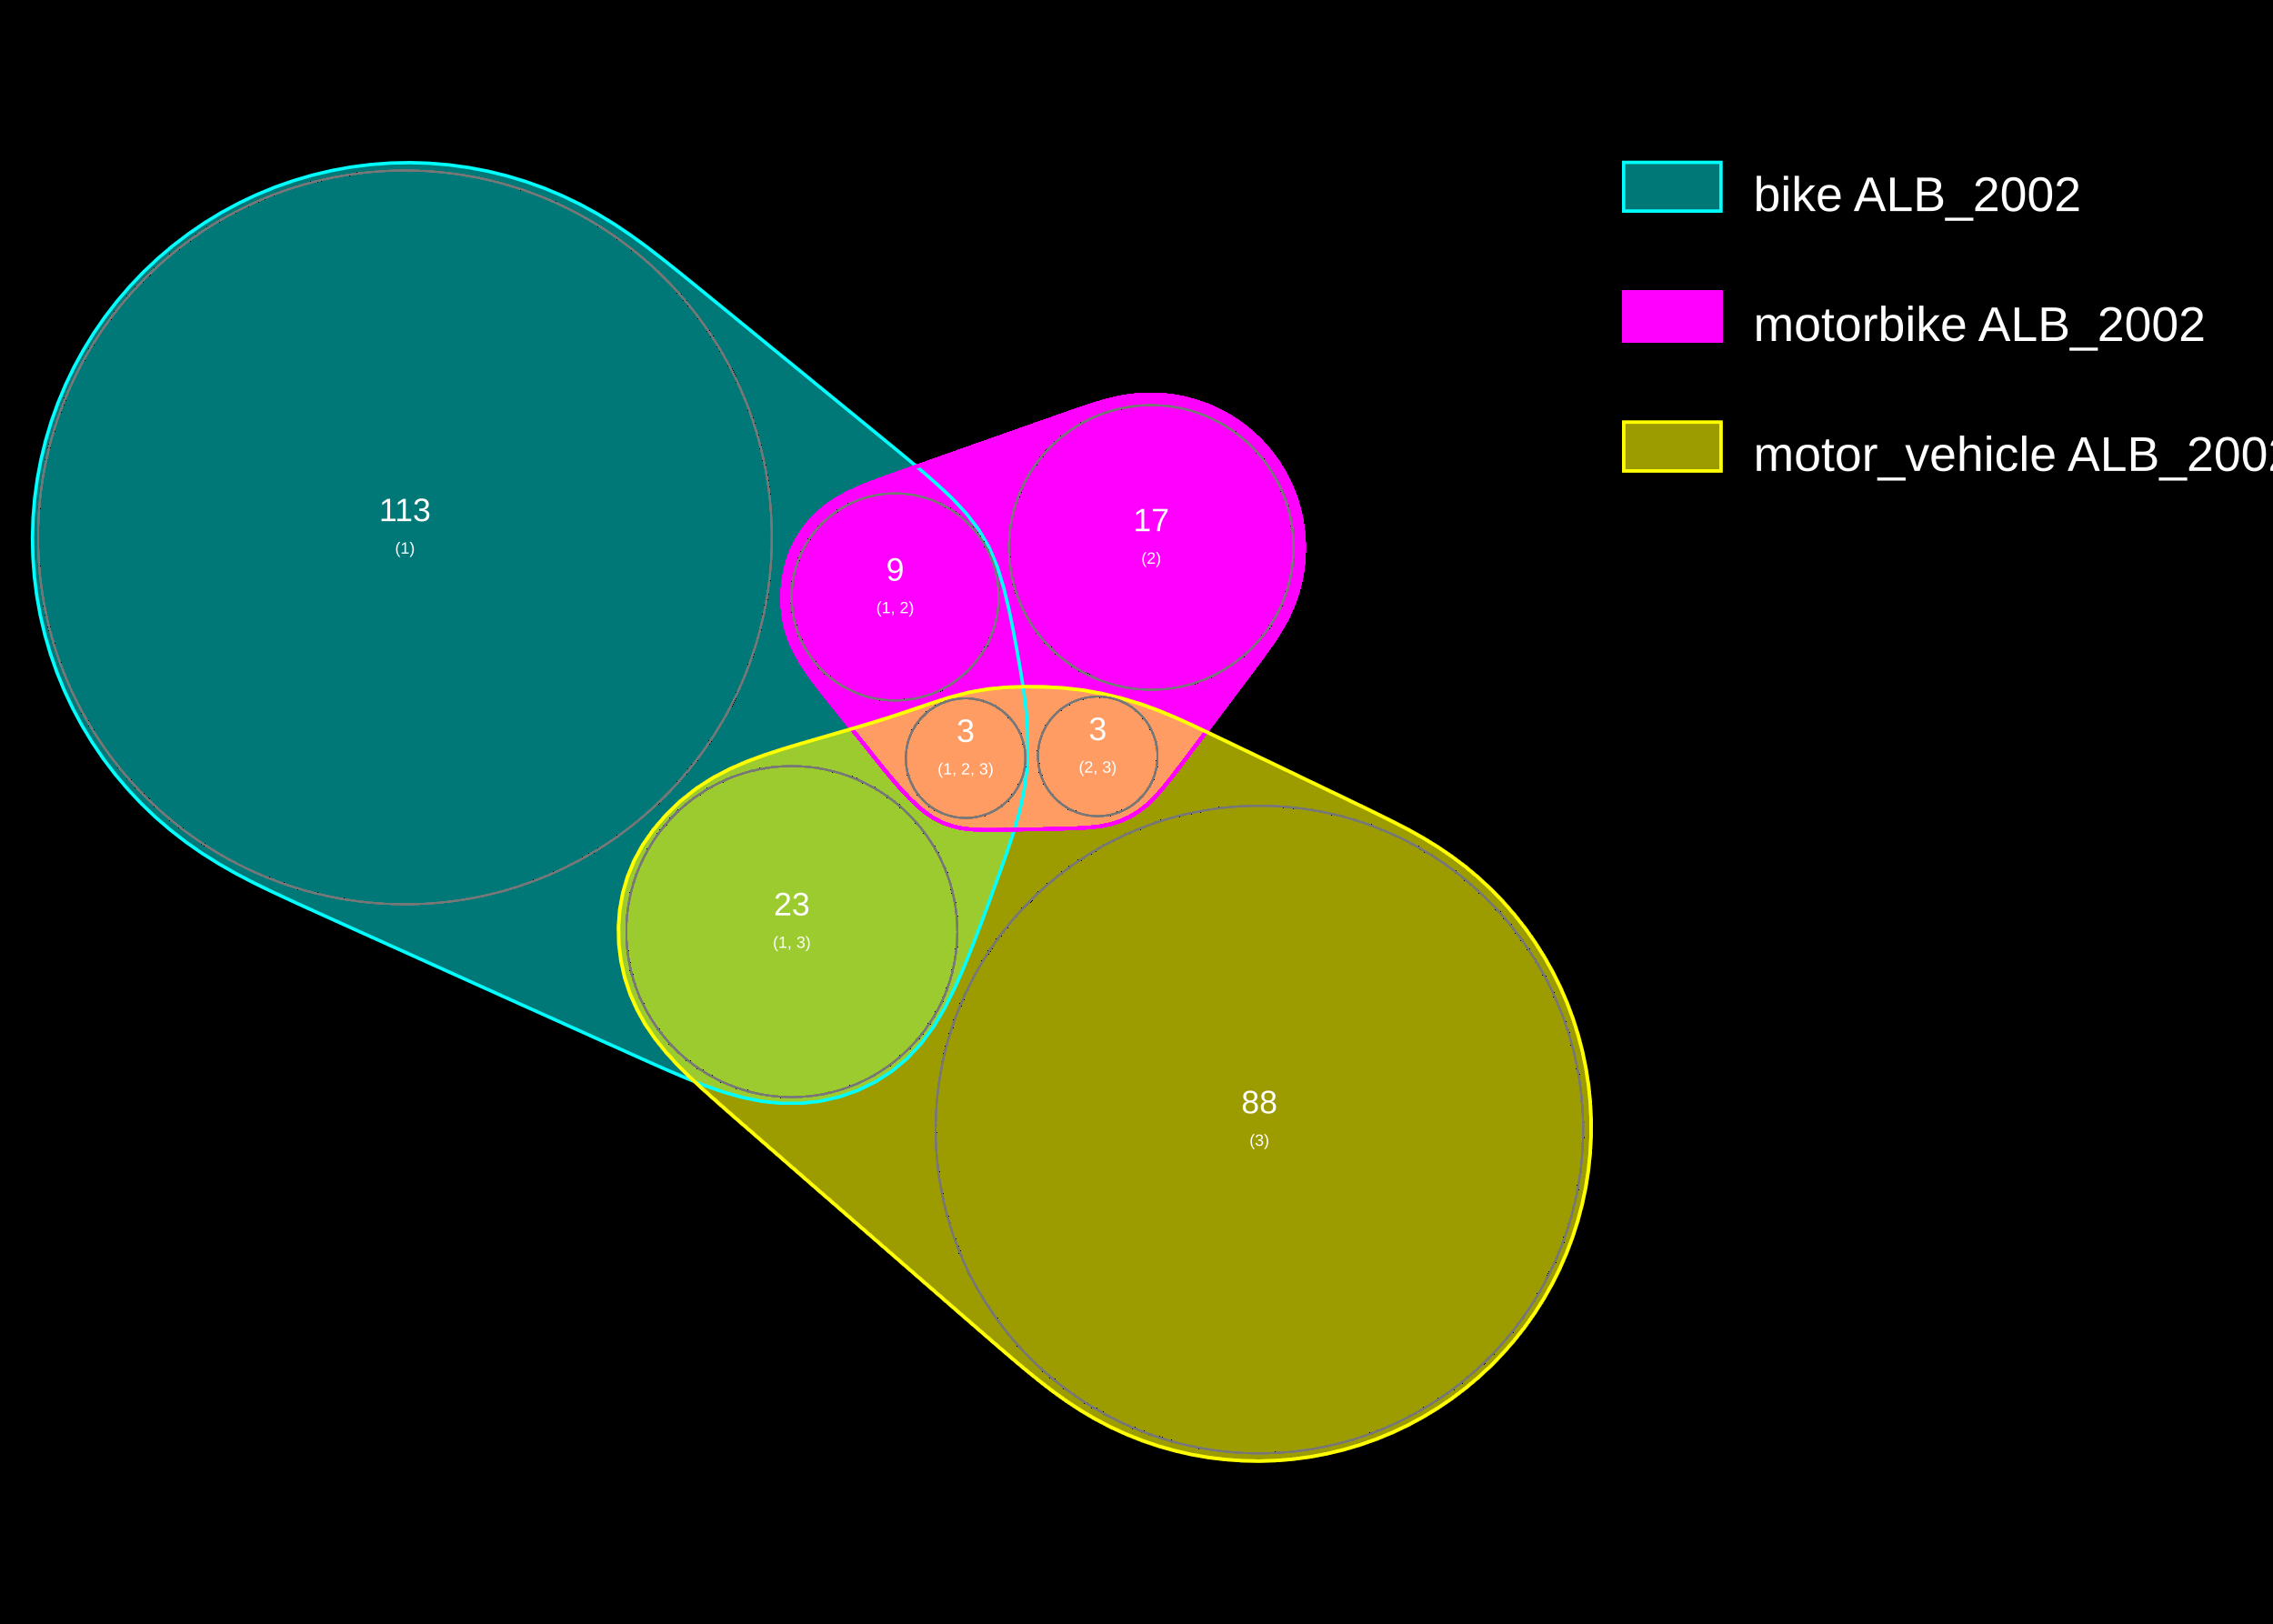
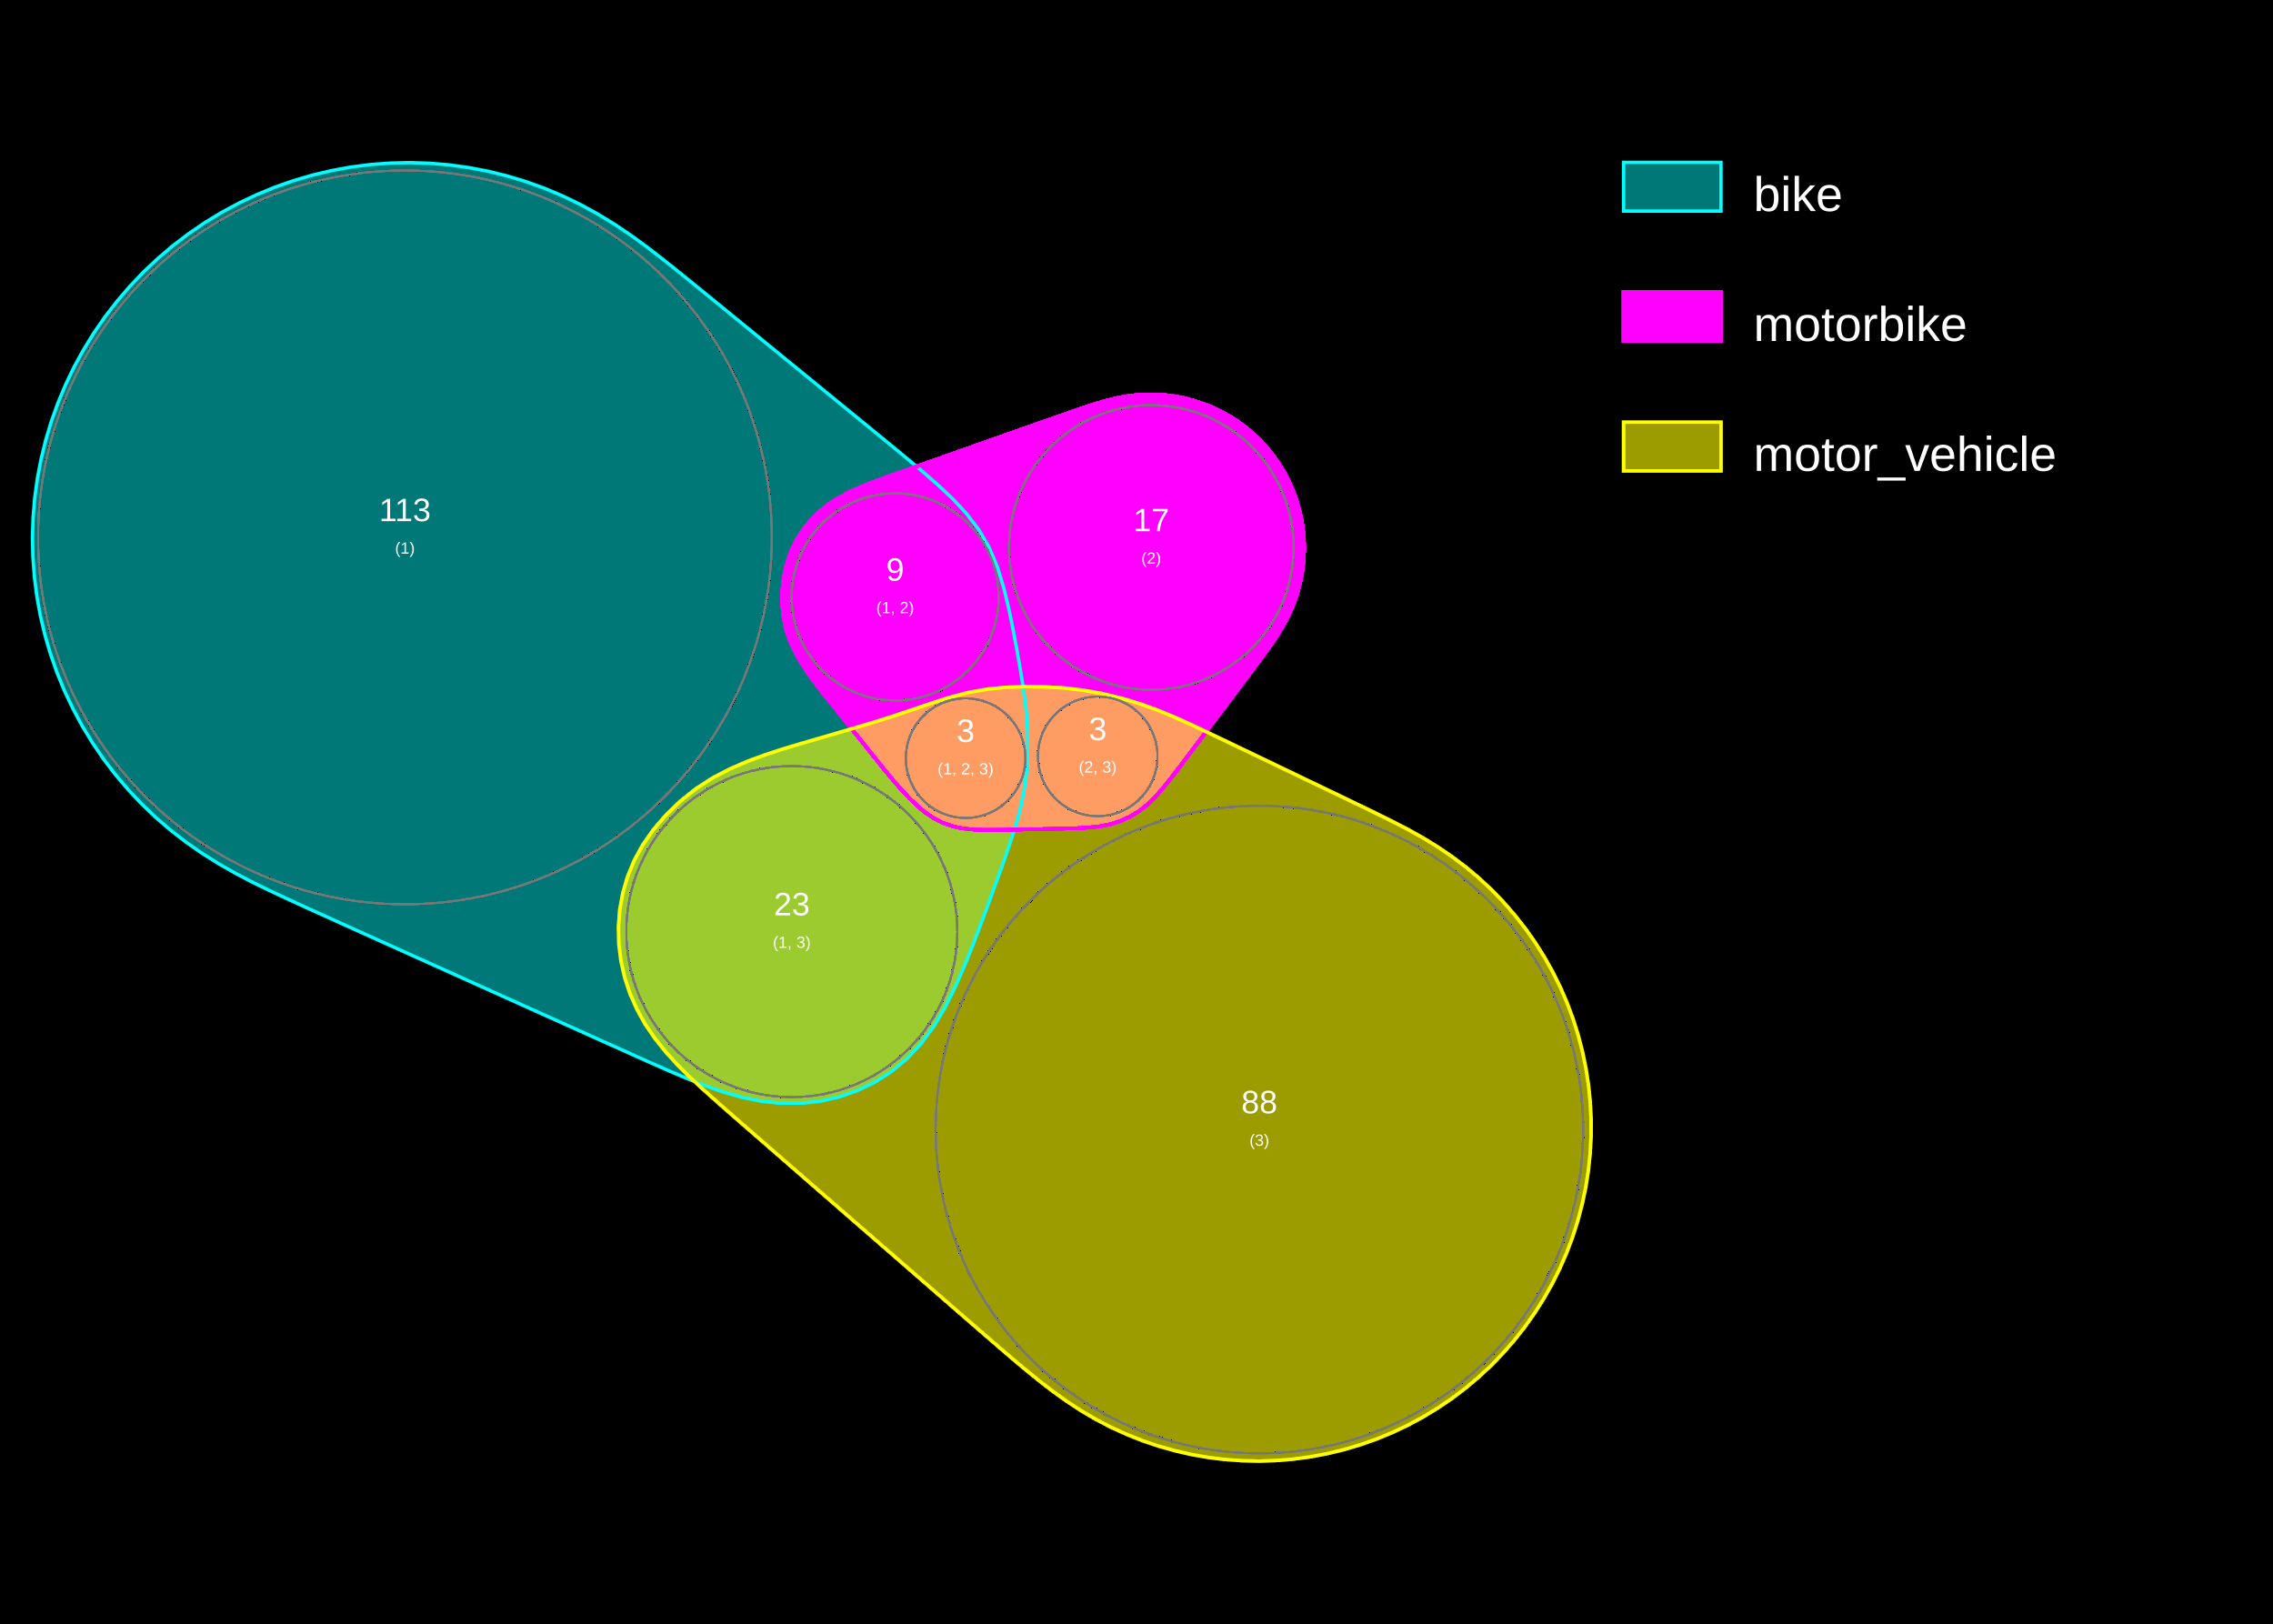
<svg xmlns="http://www.w3.org/2000/svg" xmlns:xlink="http://www.w3.org/1999/xlink" width="700" height="500" version="1.1" id="svg90">
  <defs id="defs13">
    <style type="text/css" id="style2">
  .borderLine {
	   stroke: none;
	   fill-opacity:  0.4 ;
  }
  .outLine {
	   stroke-width:  1 ;
	   fill: none;
  }
  .circle {
	   stroke: #888888;
	   stroke-width: 0.5;
	   fill: none;
    pointer-events: all;
  }
  .nLabel {
	   font-family: Arial;
    pointer-events: none;
	   font-size: 10px;
	   text-anchor: middle;
	   alignment-baseline: central;
  }
  .belong {
	   font-family: Arial;
    pointer-events: none;
	   font-size: 5px;
	   text-anchor: middle;
	   alignment-baseline: central;
  }
  .legend {
    font-family: Arial;
    font-size: 15px;
  }
  #legendBox {
    display:  inline ;
  }
  .p0{
    stroke: none;
    fill:  #00F ;
  }
  .q0{
    fill: none;
    stroke:  #00F ;
  }
  .p1{
    stroke: none;
    fill:  #0F0 ;
  }
  .q1{
    fill: none;
    stroke:  #0F0 ;
  }
  .p2{
    stroke: none;
    fill:  #F00 ;
  }
  .q2{
    fill: none;
    stroke:  #F00 ;
  }
</style>
    <symbol id="bl0">
      <path d="M 287.60 316.03 L 283.72 321.30 L 279.42 325.90 L 274.72 329.84 L 269.62 333.12 L 264.20 335.77 L 258.51 337.76 L 252.63 339.09 L 246.63 339.75 L 240.59 339.75 L 234.57 339.12 L 228.61 337.93 L 222.76 336.28 L 217.01 334.27 L 211.35 332.02 L 205.74 329.62 L 200.16 327.16 L 194.60 324.67 L 189.04 322.17 L 183.48 319.67 L 177.92 317.17 L 172.36 314.66 L 166.80 312.16 L 161.24 309.66 L 155.68 307.16 L 150.13 304.65 L 144.57 302.15 L 139.02 299.64 L 133.46 297.14 L 127.91 294.64 L 122.35 292.13 L 116.80 289.63 L 111.25 287.12 L 105.70 284.62 L 100.15 282.11 L 94.61 279.60 L 89.08 277.07 L 83.57 274.50 L 78.11 271.85 L 72.72 269.04 L 67.45 266.04 L 62.31 262.82 L 57.34 259.36 L 52.55 255.65 L 47.95 251.69 L 43.57 247.51 L 39.41 243.09 L 35.49 238.47 L 31.82 233.65 L 28.41 228.64 L 25.27 223.46 L 22.40 218.12 L 19.81 212.64 L 17.52 207.04 L 15.52 201.32 L 13.82 195.50 L 12.43 189.60 L 11.35 183.64 L 10.59 177.63 L 10.13 171.58 L 10.00 165.52 L 10.18 159.46 L 10.68 153.41 L 11.50 147.40 L 12.63 141.44 L 14.07 135.55 L 15.81 129.74 L 17.86 124.04 L 20.20 118.44 L 22.83 112.97 L 25.74 107.66 L 28.92 102.50 L 32.37 97.51 L 36.08 92.72 L 40.03 88.12 L 44.22 83.73 L 48.63 79.57 L 53.25 75.65 L 58.07 71.98 L 63.07 68.56 L 68.25 65.41 L 73.59 62.53 L 79.06 59.94 L 84.67 57.63 L 90.39 55.63 L 96.21 53.93 L 102.11 52.53 L 108.07 51.44 L 114.09 50.67 L 120.13 50.22 L 126.19 50.08 L 132.25 50.27 L 138.29 50.77 L 144.30 51.59 L 150.25 52.72 L 156.13 54.16 L 161.93 55.91 L 167.63 57.96 L 173.22 60.31 L 178.68 62.94 L 184.00 65.85 L 189.18 69.01 L 194.21 72.40 L 199.13 75.97 L 203.94 79.69 L 208.70 83.48 L 213.43 87.31 L 218.16 91.16 L 222.88 95.01 L 227.60 98.87 L 232.32 102.72 L 237.04 106.58 L 241.76 110.44 L 246.49 114.29 L 251.21 118.16 L 255.94 122.02 L 260.67 125.89 L 265.39 129.75 L 270.12 133.62 L 274.85 137.49 L 279.56 141.38 L 284.25 145.31 L 288.87 149.35 L 293.36 153.57 L 297.59 158.10 L 301.41 163.07 L 304.64 168.59 L 307.19 174.68 L 309.15 181.12 L 310.71 187.62 L 312.01 193.97 L 313.16 200.12 L 314.22 206.15 L 315.18 212.16 L 315.96 218.25 L 316.45 224.50 L 316.55 230.90 L 316.18 237.36 L 315.32 243.74 L 313.97 249.95 L 312.25 255.98 L 310.29 261.89 L 308.23 267.75 L 306.11 273.59 L 303.97 279.45 L 301.76 285.37 L 299.45 291.41 L 296.94 297.62 L 294.17 303.94 L 291.07 310.17 Z" id="path4" />
    </symbol>
    <symbol id="bl1">
      <path d="M 350.57 249.91 L 347.82 251.56 L 344.87 252.88 L 341.81 253.84 L 338.73 254.46 L 335.66 254.80 L 332.61 254.99 L 329.56 255.10 L 326.51 255.18 L 323.46 255.25 L 320.42 255.31 L 317.37 255.37 L 314.33 255.44 L 311.28 255.49 L 308.24 255.54 L 305.20 255.57 L 302.16 255.55 L 299.14 255.40 L 296.13 255.03 L 293.17 254.37 L 290.29 253.36 L 287.52 251.95 L 284.90 250.15 L 282.40 248.04 L 280.01 245.73 L 277.71 243.29 L 275.50 240.79 L 273.36 238.23 L 271.26 235.65 L 269.18 233.07 L 267.10 230.47 L 265.03 227.88 L 262.95 225.29 L 260.88 222.69 L 258.81 220.10 L 256.74 217.50 L 254.68 214.90 L 252.62 212.30 L 250.60 209.67 L 248.66 206.99 L 246.83 204.24 L 245.19 201.37 L 243.75 198.40 L 242.58 195.32 L 241.69 192.12 L 241.11 188.82 L 240.86 185.42 L 240.92 181.96 L 241.28 178.53 L 241.91 175.21 L 242.79 172.07 L 243.92 169.13 L 245.29 166.37 L 246.89 163.79 L 248.72 161.37 L 250.75 159.12 L 252.97 157.06 L 255.36 155.20 L 257.90 153.53 L 260.55 152.05 L 263.31 150.73 L 266.12 149.53 L 268.96 148.42 L 271.83 147.36 L 274.70 146.32 L 277.58 145.30 L 280.46 144.29 L 283.34 143.27 L 286.21 142.26 L 289.09 141.24 L 291.97 140.22 L 294.85 139.20 L 297.73 138.18 L 300.60 137.17 L 303.48 136.15 L 306.36 135.14 L 309.23 134.13 L 312.11 133.11 L 314.98 132.10 L 317.85 131.08 L 320.72 130.08 L 323.60 129.07 L 326.47 128.06 L 329.34 127.05 L 332.22 126.06 L 335.10 125.09 L 338.00 124.16 L 340.92 123.32 L 343.87 122.60 L 346.84 122.05 L 349.85 121.67 L 352.87 121.48 L 355.89 121.48 L 358.91 121.68 L 361.92 122.06 L 364.89 122.64 L 367.82 123.42 L 370.69 124.37 L 373.50 125.51 L 376.23 126.82 L 378.87 128.31 L 381.41 129.96 L 383.84 131.78 L 386.14 133.74 L 388.32 135.85 L 390.35 138.10 L 392.24 140.46 L 393.98 142.95 L 395.55 145.55 L 396.95 148.23 L 398.18 151.00 L 399.22 153.84 L 400.09 156.75 L 400.76 159.70 L 401.24 162.69 L 401.54 165.71 L 401.63 168.74 L 401.53 171.77 L 401.24 174.79 L 400.75 177.79 L 400.08 180.74 L 399.21 183.66 L 398.16 186.50 L 396.94 189.28 L 395.55 191.98 L 394.01 194.60 L 392.36 197.16 L 390.62 199.67 L 388.84 202.14 L 387.02 204.60 L 385.19 207.05 L 383.35 209.49 L 381.52 211.94 L 379.68 214.38 L 377.84 216.82 L 376.01 219.26 L 374.17 221.70 L 372.33 224.15 L 370.49 226.59 L 368.65 229.03 L 366.81 231.47 L 364.97 233.92 L 363.12 236.35 L 361.26 238.78 L 359.36 241.19 L 357.40 243.56 L 355.32 245.84 L 353.06 247.98 Z" id="path7" />
    </symbol>
    <symbol id="bl2">
      <path d="M 488.35 365.64 L 487.26 370.79 L 485.92 375.88 L 484.32 380.90 L 482.46 385.82 L 480.35 390.65 L 478.00 395.36 L 475.41 399.94 L 472.58 404.39 L 469.54 408.68 L 466.28 412.81 L 462.81 416.77 L 459.15 420.55 L 455.29 424.13 L 451.26 427.52 L 447.06 430.69 L 442.71 433.64 L 438.20 436.37 L 433.57 438.87 L 428.81 441.12 L 423.94 443.13 L 418.98 444.88 L 413.93 446.38 L 408.81 447.62 L 403.64 448.60 L 398.42 449.30 L 393.17 449.74 L 387.90 449.92 L 382.64 449.81 L 377.39 449.44 L 372.16 448.81 L 366.97 447.90 L 361.84 446.73 L 356.77 445.30 L 351.79 443.61 L 346.90 441.67 L 342.11 439.48 L 337.45 437.05 L 332.91 434.38 L 328.50 431.50 L 324.22 428.43 L 320.04 425.20 L 315.94 421.87 L 311.90 418.47 L 307.88 415.04 L 303.88 411.58 L 299.89 408.12 L 295.90 404.66 L 291.91 401.19 L 287.92 397.72 L 283.93 394.25 L 279.94 390.78 L 275.95 387.30 L 271.95 383.83 L 267.96 380.35 L 263.96 376.88 L 259.97 373.41 L 255.98 369.93 L 251.98 366.46 L 247.99 362.99 L 244.00 359.51 L 240.00 356.03 L 236.01 352.56 L 232.02 349.08 L 228.02 345.60 L 224.03 342.12 L 220.06 338.62 L 216.12 335.09 L 212.24 331.49 L 208.49 327.75 L 204.93 323.83 L 201.64 319.71 L 198.67 315.36 L 196.12 310.76 L 194.00 305.95 L 192.36 300.97 L 191.22 295.85 L 190.58 290.63 L 190.46 285.39 L 190.86 280.16 L 191.79 274.99 L 193.27 269.92 L 195.31 264.97 L 197.96 260.14 L 201.25 255.43 L 205.17 250.88 L 209.61 246.62 L 214.43 242.80 L 219.51 239.53 L 224.76 236.78 L 230.12 234.46 L 235.57 232.45 L 241.07 230.66 L 246.61 228.99 L 252.16 227.37 L 257.72 225.76 L 263.30 224.13 L 268.93 222.45 L 274.63 220.66 L 280.46 218.71 L 286.42 216.68 L 292.43 214.75 L 298.41 213.19 L 304.30 212.17 L 310.09 211.63 L 315.83 211.45 L 321.60 211.51 L 327.45 211.83 L 333.45 212.51 L 339.57 213.60 L 345.66 215.08 L 351.52 216.86 L 357.01 218.87 L 362.17 221.03 L 367.11 223.27 L 371.94 225.55 L 376.74 227.84 L 381.52 230.13 L 386.30 232.42 L 391.07 234.71 L 395.85 237.00 L 400.62 239.30 L 405.40 241.59 L 410.17 243.88 L 414.94 246.17 L 419.71 248.47 L 424.46 250.78 L 429.19 253.13 L 433.88 255.56 L 438.47 258.14 L 442.96 260.90 L 447.30 263.87 L 451.50 267.04 L 455.53 270.43 L 459.37 274.02 L 463.03 277.80 L 466.49 281.77 L 469.75 285.91 L 472.78 290.21 L 475.59 294.66 L 478.17 299.25 L 480.51 303.96 L 482.60 308.79 L 484.44 313.72 L 486.02 318.73 L 487.35 323.83 L 488.41 328.98 L 489.21 334.18 L 489.74 339.42 L 490.00 344.68 L 489.99 349.94 L 489.71 355.20 L 489.16 360.44 Z" id="path10" />
    </symbol>
-     <filter style="color-interpolation-filters:sRGB;" id="filter96" x="-0.002" y="-0.005" width="1.002" height="1.005">
+     <filter style="color-interpolation-filters:sRGB;" id="filter96" x="-0.004" y="-0.005" width="1.004" height="1.005">
      <feColorMatrix values="0 0 -1 0 1 0 -1 0 0 1 -1 0 0 0 1 0.21 0.72 0.07 1 0 " result="color2" id="feColorMatrix94" />
    </filter>
    <filter style="color-interpolation-filters:sRGB;" id="filter100" x="0" y="0" width="1" height="1">
      <feColorMatrix values="0 0 -1 0 1 0 -1 0 0 1 -1 0 0 0 1 0.21 0.72 0.07 1 0 " result="color2" id="feColorMatrix98" />
    </filter>
    <filter style="color-interpolation-filters:sRGB;" id="filter104" x="0" y="0" width="1" height="1">
      <feColorMatrix values="0 0 -1 0 1 0 -1 0 0 1 -1 0 0 0 1 0.21 0.72 0.07 1 0 " result="color2" id="feColorMatrix102" />
    </filter>
    <filter style="color-interpolation-filters:sRGB;" id="filter108" x="-0.002" y="-0.002" width="1.005" height="1.005">
      <feColorMatrix values="0 0 -1 0 1 0 -1 0 0 1 -1 0 0 0 1 0.21 0.72 0.07 1 0 " result="color2" id="feColorMatrix106" />
    </filter>
    <filter style="color-interpolation-filters:sRGB;" id="filter112" x="0" y="0" width="1" height="1">
      <feColorMatrix values="0 0 -1 0 1 0 -1 0 0 1 -1 0 0 0 1 0.21 0.72 0.07 1 0 " result="color2" id="feColorMatrix110" />
    </filter>
    <filter style="color-interpolation-filters:sRGB;" id="filter116" x="0" y="0" width="1" height="1">
      <feColorMatrix values="0 0 -1 0 1 0 -1 0 0 1 -1 0 0 0 1 0.21 0.72 0.07 1 0 " result="color2" id="feColorMatrix114" />
    </filter>
    <filter style="color-interpolation-filters:sRGB;" id="filter120" x="-0.001" y="-0.001" width="1.003" height="1.003">
      <feColorMatrix values="0 0 -1 0 1 0 -1 0 0 1 -1 0 0 0 1 0.21 0.72 0.07 1 0 " result="color2" id="feColorMatrix118" />
    </filter>
    <filter style="color-interpolation-filters:sRGB;" id="filter124" x="0" y="0" width="1" height="1">
      <feColorMatrix values="0 0 -1 0 1 0 -1 0 0 1 -1 0 0 0 1 0.21 0.72 0.07 1 0 " result="color2" id="feColorMatrix122" />
    </filter>
    <filter style="color-interpolation-filters:sRGB;" id="filter128" x="0" y="0" width="1" height="1">
      <feColorMatrix values="0 0 -1 0 1 0 -1 0 0 1 -1 0 0 0 1 0.21 0.72 0.07 1 0 " result="color2" id="feColorMatrix126" />
    </filter>
    <filter style="color-interpolation-filters:sRGB;" id="filter132" x="-0.007" y="-0.007" width="1.014" height="1.014">
      <feColorMatrix values="0 0 -1 0 1 0 -1 0 0 1 -1 0 0 0 1 0.21 0.72 0.07 1 0 " result="color2" id="feColorMatrix130" />
    </filter>
    <filter style="color-interpolation-filters:sRGB;" id="filter136" x="0" y="0" width="1" height="1">
      <feColorMatrix values="0 0 -1 0 1 0 -1 0 0 1 -1 0 0 0 1 0.21 0.72 0.07 1 0 " result="color2" id="feColorMatrix134" />
    </filter>
    <filter style="color-interpolation-filters:sRGB;" id="filter140" x="0" y="0" width="1" height="1">
      <feColorMatrix values="0 0 -1 0 1 0 -1 0 0 1 -1 0 0 0 1 0.21 0.72 0.07 1 0 " result="color2" id="feColorMatrix138" />
    </filter>
    <filter style="color-interpolation-filters:sRGB;" id="filter144" x="-0.003" y="-0.003" width="1.006" height="1.006">
      <feColorMatrix values="0 0 -1 0 1 0 -1 0 0 1 -1 0 0 0 1 0.21 0.72 0.07 1 0 " result="color2" id="feColorMatrix142" />
    </filter>
    <filter style="color-interpolation-filters:sRGB;" id="filter148" x="0" y="0" width="1" height="1">
      <feColorMatrix values="0 0 -1 0 1 0 -1 0 0 1 -1 0 0 0 1 0.21 0.72 0.07 1 0 " result="color2" id="feColorMatrix146" />
    </filter>
    <filter style="color-interpolation-filters:sRGB;" id="filter152" x="0" y="0" width="1" height="1">
      <feColorMatrix values="0 0 -1 0 1 0 -1 0 0 1 -1 0 0 0 1 0.21 0.72 0.07 1 0 " result="color2" id="feColorMatrix150" />
    </filter>
    <filter style="color-interpolation-filters:sRGB;" id="filter156" x="-0.007" y="-0.007" width="1.014" height="1.014">
      <feColorMatrix values="0 0 -1 0 1 0 -1 0 0 1 -1 0 0 0 1 0.21 0.72 0.07 1 0 " result="color2" id="feColorMatrix154" />
    </filter>
    <filter style="color-interpolation-filters:sRGB;" id="filter160" x="0" y="0" width="1" height="1">
      <feColorMatrix values="0 0 -1 0 1 0 -1 0 0 1 -1 0 0 0 1 0.21 0.72 0.07 1 0 " result="color2" id="feColorMatrix158" />
    </filter>
    <filter style="color-interpolation-filters:sRGB;" id="filter164" x="0" y="0" width="1" height="1">
      <feColorMatrix values="0 0 -1 0 1 0 -1 0 0 1 -1 0 0 0 1 0.21 0.72 0.07 1 0 " result="color2" id="feColorMatrix162" />
    </filter>
    <filter style="color-interpolation-filters:sRGB;" id="filter168" x="-0.004" y="-0.004" width="1.008" height="1.008">
      <feColorMatrix values="0 0 -1 0 1 0 -1 0 0 1 -1 0 0 0 1 0.21 0.72 0.07 1 0 " result="color2" id="feColorMatrix166" />
    </filter>
    <filter style="color-interpolation-filters:sRGB;" id="filter172" x="0" y="0" width="1" height="1">
      <feColorMatrix values="0 0 -1 0 1 0 -1 0 0 1 -1 0 0 0 1 0.21 0.72 0.07 1 0 " result="color2" id="feColorMatrix170" />
    </filter>
    <filter style="color-interpolation-filters:sRGB;" id="filter176" x="0" y="0" width="1" height="1">
      <feColorMatrix values="0 0 -1 0 1 0 -1 0 0 1 -1 0 0 0 1 0.21 0.72 0.07 1 0 " result="color2" id="feColorMatrix174" />
    </filter>
    <filter style="color-interpolation-filters:sRGB;" id="filter180" x="-0.001" y="-0.001" width="1.002" height="1.002">
      <feColorMatrix values="0 0 -1 0 1 0 -1 0 0 1 -1 0 0 0 1 0.21 0.72 0.07 1 0 " result="color2" id="feColorMatrix178" />
    </filter>
    <filter style="color-interpolation-filters:sRGB;" id="filter184" x="-0.002" y="-0.002" width="1.003" height="1.004">
      <feColorMatrix values="0 0 -1 0 1 0 -1 0 0 1 -1 0 0 0 1 0.21 0.72 0.07 1 0 " result="color2" id="feColorMatrix182" />
    </filter>
    <filter style="color-interpolation-filters:sRGB;" id="filter188" x="-0.003" y="-0.004" width="1.006" height="1.007">
      <feColorMatrix values="0 0 -1 0 1 0 -1 0 0 1 -1 0 0 0 1 0.21 0.72 0.07 1 0 " result="color2" id="feColorMatrix186" />
    </filter>
    <filter style="color-interpolation-filters:sRGB;" id="filter192" x="-0.002" y="-0.002" width="1.003" height="1.003">
      <feColorMatrix values="0 0 -1 0 1 0 -1 0 0 1 -1 0 0 0 1 0.21 0.72 0.07 1 0 " result="color2" id="feColorMatrix190" />
    </filter>
    <filter style="color-interpolation-filters:sRGB;" id="filter196" x="0" y="0" width="1" height="1">
      <feColorMatrix values="0 0 -1 0 1 0 -1 0 0 1 -1 0 0 0 1 0.21 0.72 0.07 1 0 " result="color2" id="feColorMatrix194" />
    </filter>
    <filter style="color-interpolation-filters:sRGB;" id="filter200" x="0" y="0" width="1" height="1">
      <feColorMatrix values="0 0 -1 0 1 0 -1 0 0 1 -1 0 0 0 1 0.21 0.72 0.07 1 0 " result="color2" id="feColorMatrix198" />
    </filter>
    <filter style="color-interpolation-filters:sRGB;" id="filter204" x="0" y="0" width="1" height="1">
      <feColorMatrix values="0 0 -1 0 1 0 -1 0 0 1 -1 0 0 0 1 0.21 0.72 0.07 1 0 " result="color2" id="feColorMatrix202" />
    </filter>
    <filter style="color-interpolation-filters:sRGB;" id="filter208" x="0" y="0" width="1" height="1">
      <feColorMatrix values="0 0 -1 0 1 0 -1 0 0 1 -1 0 0 0 1 0.21 0.72 0.07 1 0 " result="color2" id="feColorMatrix206" />
    </filter>
  </defs>
  <rect width="700" height="500" style="fill:#fff;stroke-width:0;filter:url(#filter208)" id="rect15" />
  <use class="p0 borderLine" xlink:href="#bl0" id="use17" style="filter:url(#filter204)" />
  <use class="p1 borderLine" xlink:href="#bl1" id="use19" style="filter:url(#filter200)" />
  <use class="p2 borderLine" xlink:href="#bl2" id="use21" style="filter:url(#filter196)" />
  <use class="q0 outLine" xlink:href="#bl0" id="use23" style="filter:url(#filter192)" />
  <use class="q1 outLine" xlink:href="#bl1" id="use25" style="filter:url(#filter188)" />
  <use class="q2 outLine" xlink:href="#bl2" id="use27" style="filter:url(#filter184)" />
  <circle class="circle" cx="124.705" cy="165.479" r="112.98" id="circle29" style="filter:url(#filter180)" />
  <text class="nLabel" x="124.71" y="160.48" id="text31" style="filter:url(#filter176)">113</text>
  <text class="belong" x="124.71" y="170.48" id="text33" style="filter:url(#filter172)">(1)</text>
  <circle class="circle" cx="275.672" cy="183.815" r="31.885" id="circle35" style="filter:url(#filter168)" />
  <text class="nLabel" x="275.67" y="178.82" id="text37" style="filter:url(#filter164)">9</text>
  <text class="belong" x="275.67" y="188.82" id="text39" style="filter:url(#filter160)">(1, 2)</text>
  <circle class="circle" cx="297.373" cy="233.464" r="18.409" id="circle41" style="filter:url(#filter156)" />
  <text class="nLabel" x="297.37" y="228.46" id="text43" style="filter:url(#filter152)">3</text>
  <text class="belong" x="297.37" y="238.46" id="text45" style="filter:url(#filter148)">(1, 2, 3)</text>
  <circle class="circle" cx="354.542" cy="168.58" r="43.822" id="circle47" style="filter:url(#filter144)" />
  <text class="nLabel" x="354.54" y="163.58" id="text49" style="filter:url(#filter140)">17</text>
  <text class="belong" x="354.54" y="173.58" id="text51" style="filter:url(#filter136)">(2)</text>
  <circle class="circle" cx="338.058" cy="232.911" r="18.409" id="circle53" style="filter:url(#filter132)" />
  <text class="nLabel" x="338.06" y="227.91" id="text55" style="filter:url(#filter128)">3</text>
  <text class="belong" x="338.06" y="237.91" id="text57" style="filter:url(#filter124)">(2, 3)</text>
  <circle class="circle" cx="387.843" cy="347.823" r="99.702" id="circle59" style="filter:url(#filter120)" />
  <text class="nLabel" x="387.84" y="342.82" id="text61" style="filter:url(#filter116)">88</text>
  <text class="belong" x="387.84" y="352.82" id="text63" style="filter:url(#filter112)">(3)</text>
  <circle class="circle" cx="243.845" cy="286.87" r="50.971" id="circle65" style="filter:url(#filter108)" />
  <text class="nLabel" x="243.85" y="281.87" id="text67" style="filter:url(#filter104)">23</text>
  <text class="belong" x="243.85" y="291.87" id="text69" style="filter:url(#filter100)">(1, 3)</text>
  <g id="legendBox" style="filter:url(#filter96)">
    <rect class="p0 borderLine" x="500.00" y="50.00" width="30.00" height="15.00" id="rect71" />
    <rect class="q0" x="500.00" y="50.00" width="30.00" height="15.00" id="rect73" />
-     <text class="legend" x="540.00" y="65.00" id="text75">bike ALB_2002</text>
+     <text class="legend" x="540.00" y="65.00" id="text75">bike</text>
    <rect class="p1 borderLine" x="500.00" y="90.00" width="30.00" height="15.00" id="rect77" />
    <rect class="q1" x="500.00" y="90.00" width="30.00" height="15.00" id="rect79" />
-     <text class="legend" x="540.00" y="105.00" id="text81">motorbike ALB_2002</text>
+     <text class="legend" x="540.00" y="105.00" id="text81">motorbike</text>
    <rect class="p2 borderLine" x="500.00" y="130.00" width="30.00" height="15.00" id="rect83" />
    <rect class="q2" x="500.00" y="130.00" width="30.00" height="15.00" id="rect85" />
-     <text class="legend" x="540.00" y="145.00" id="text87">motor_vehicle ALB_2002</text>
+     <text class="legend" x="540.00" y="145.00" id="text87">motor_vehicle</text>
  </g>
</svg>
